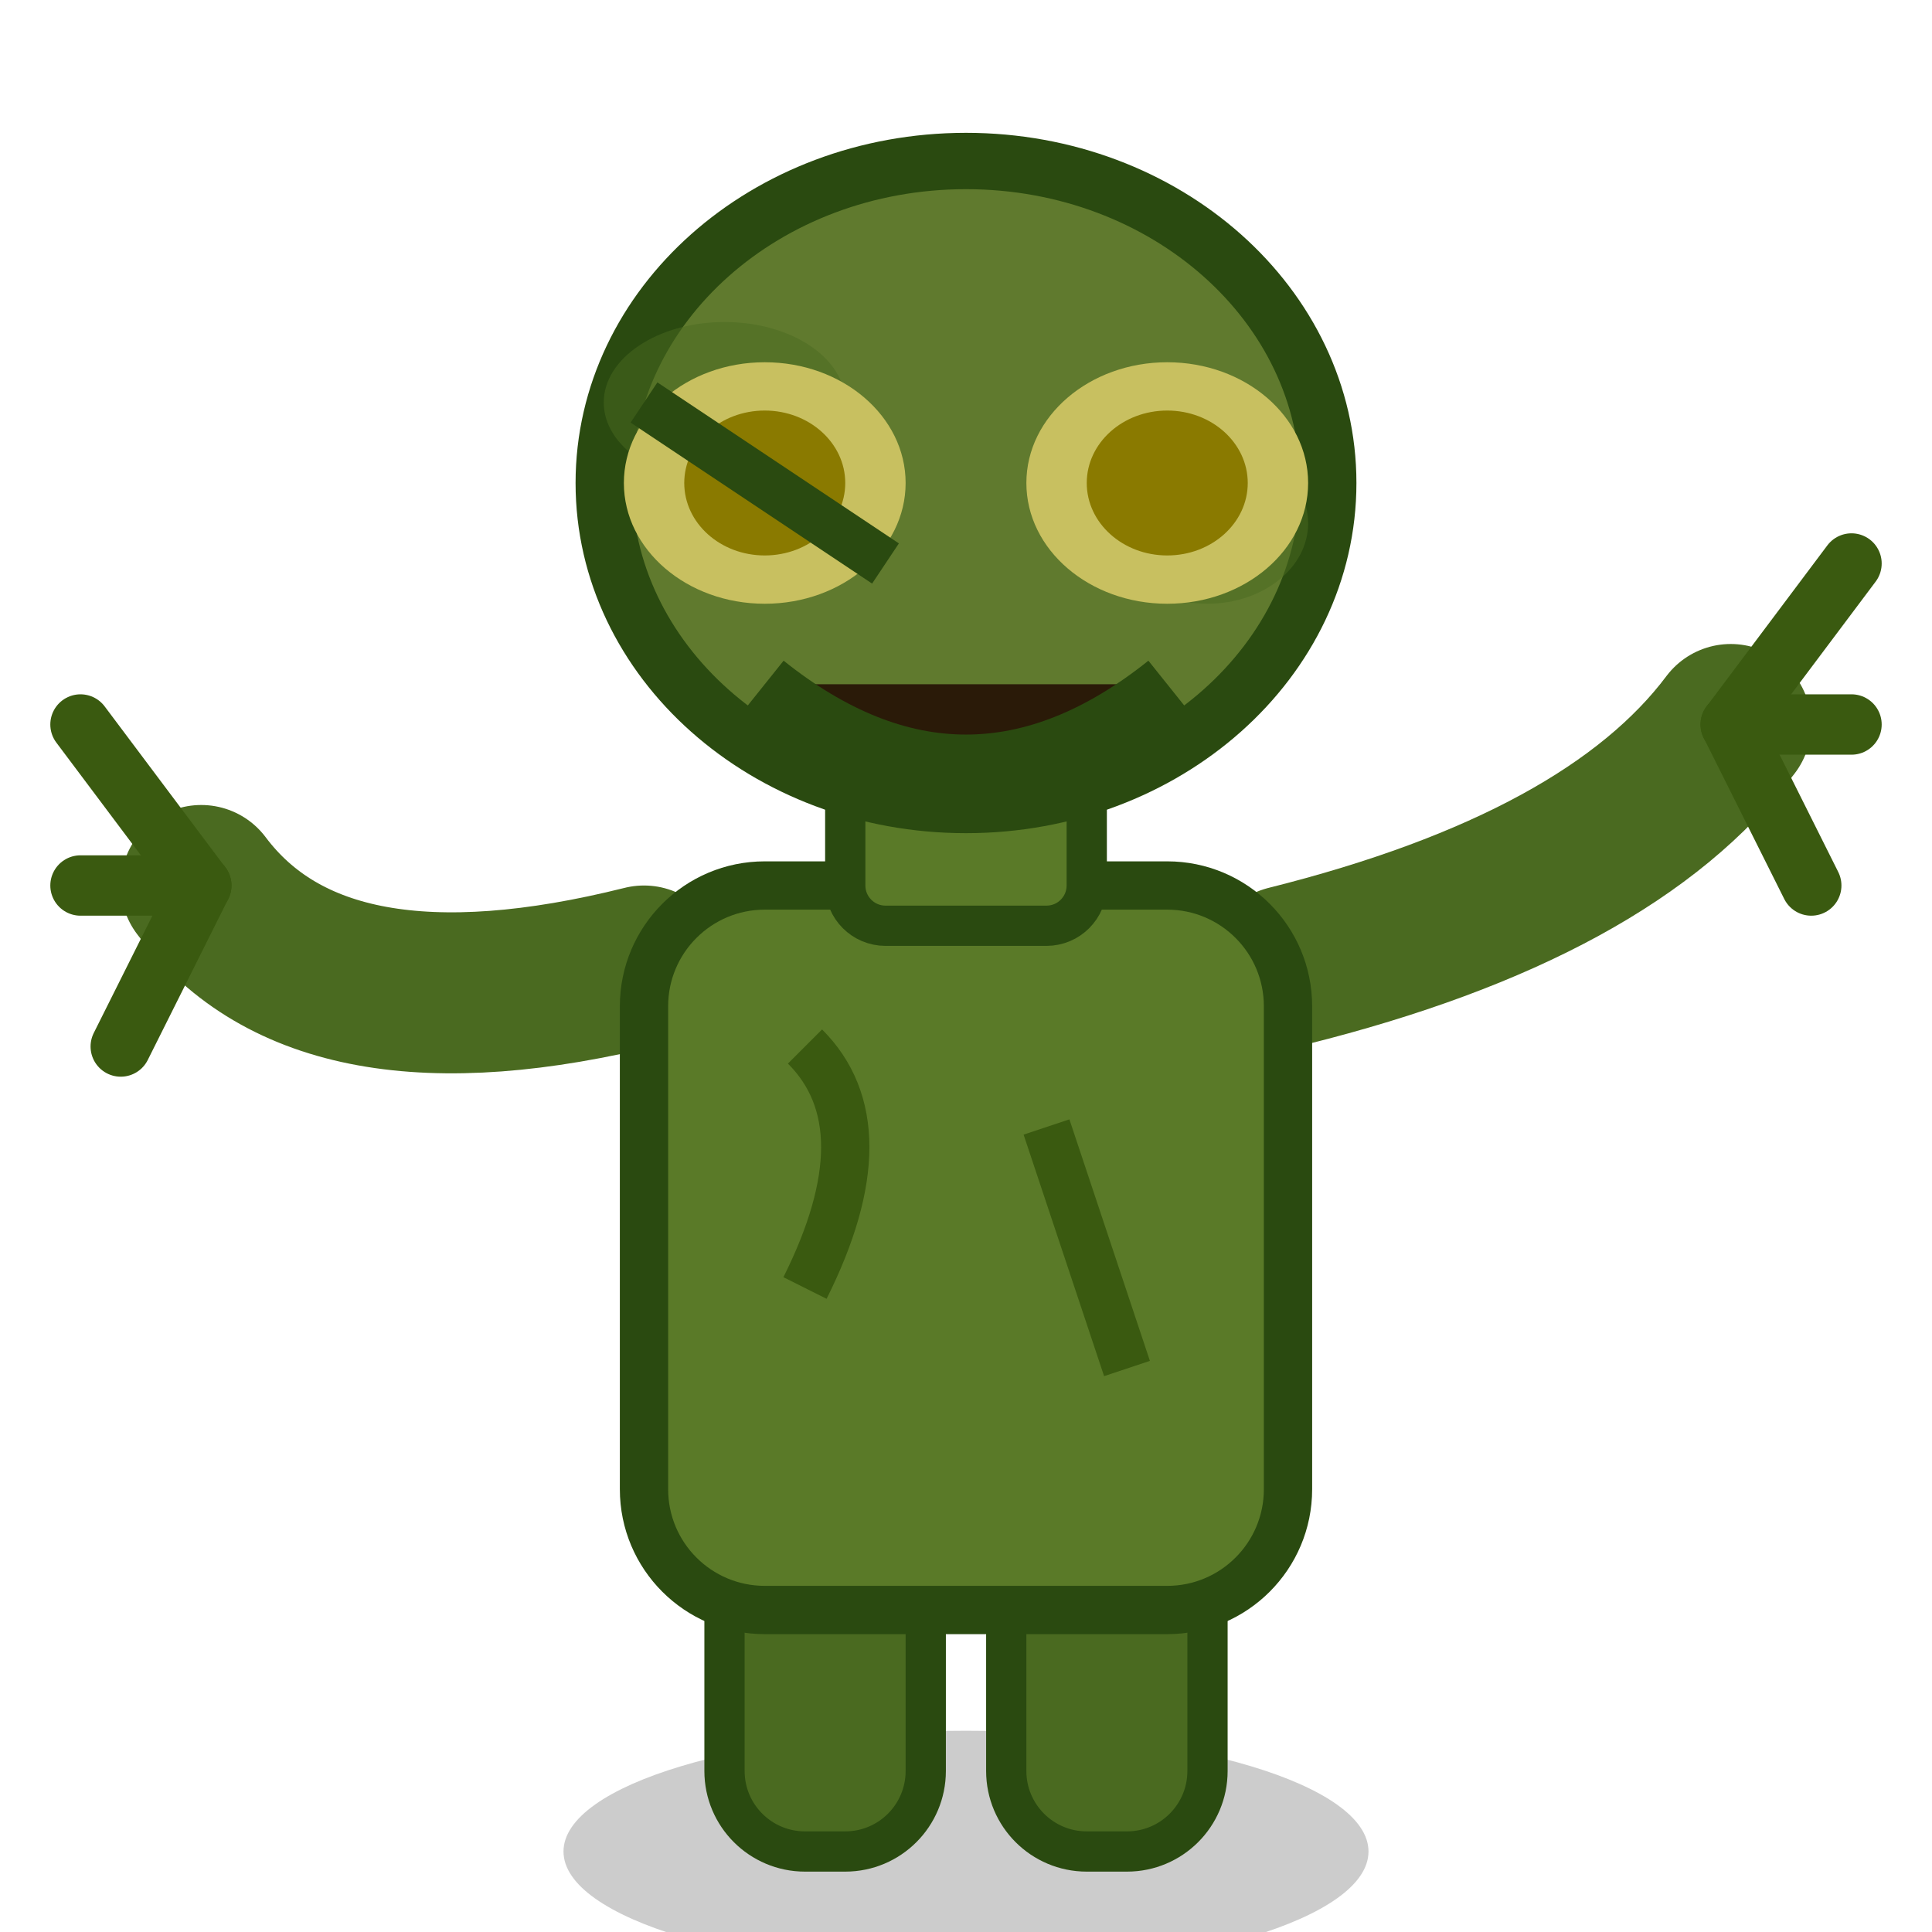
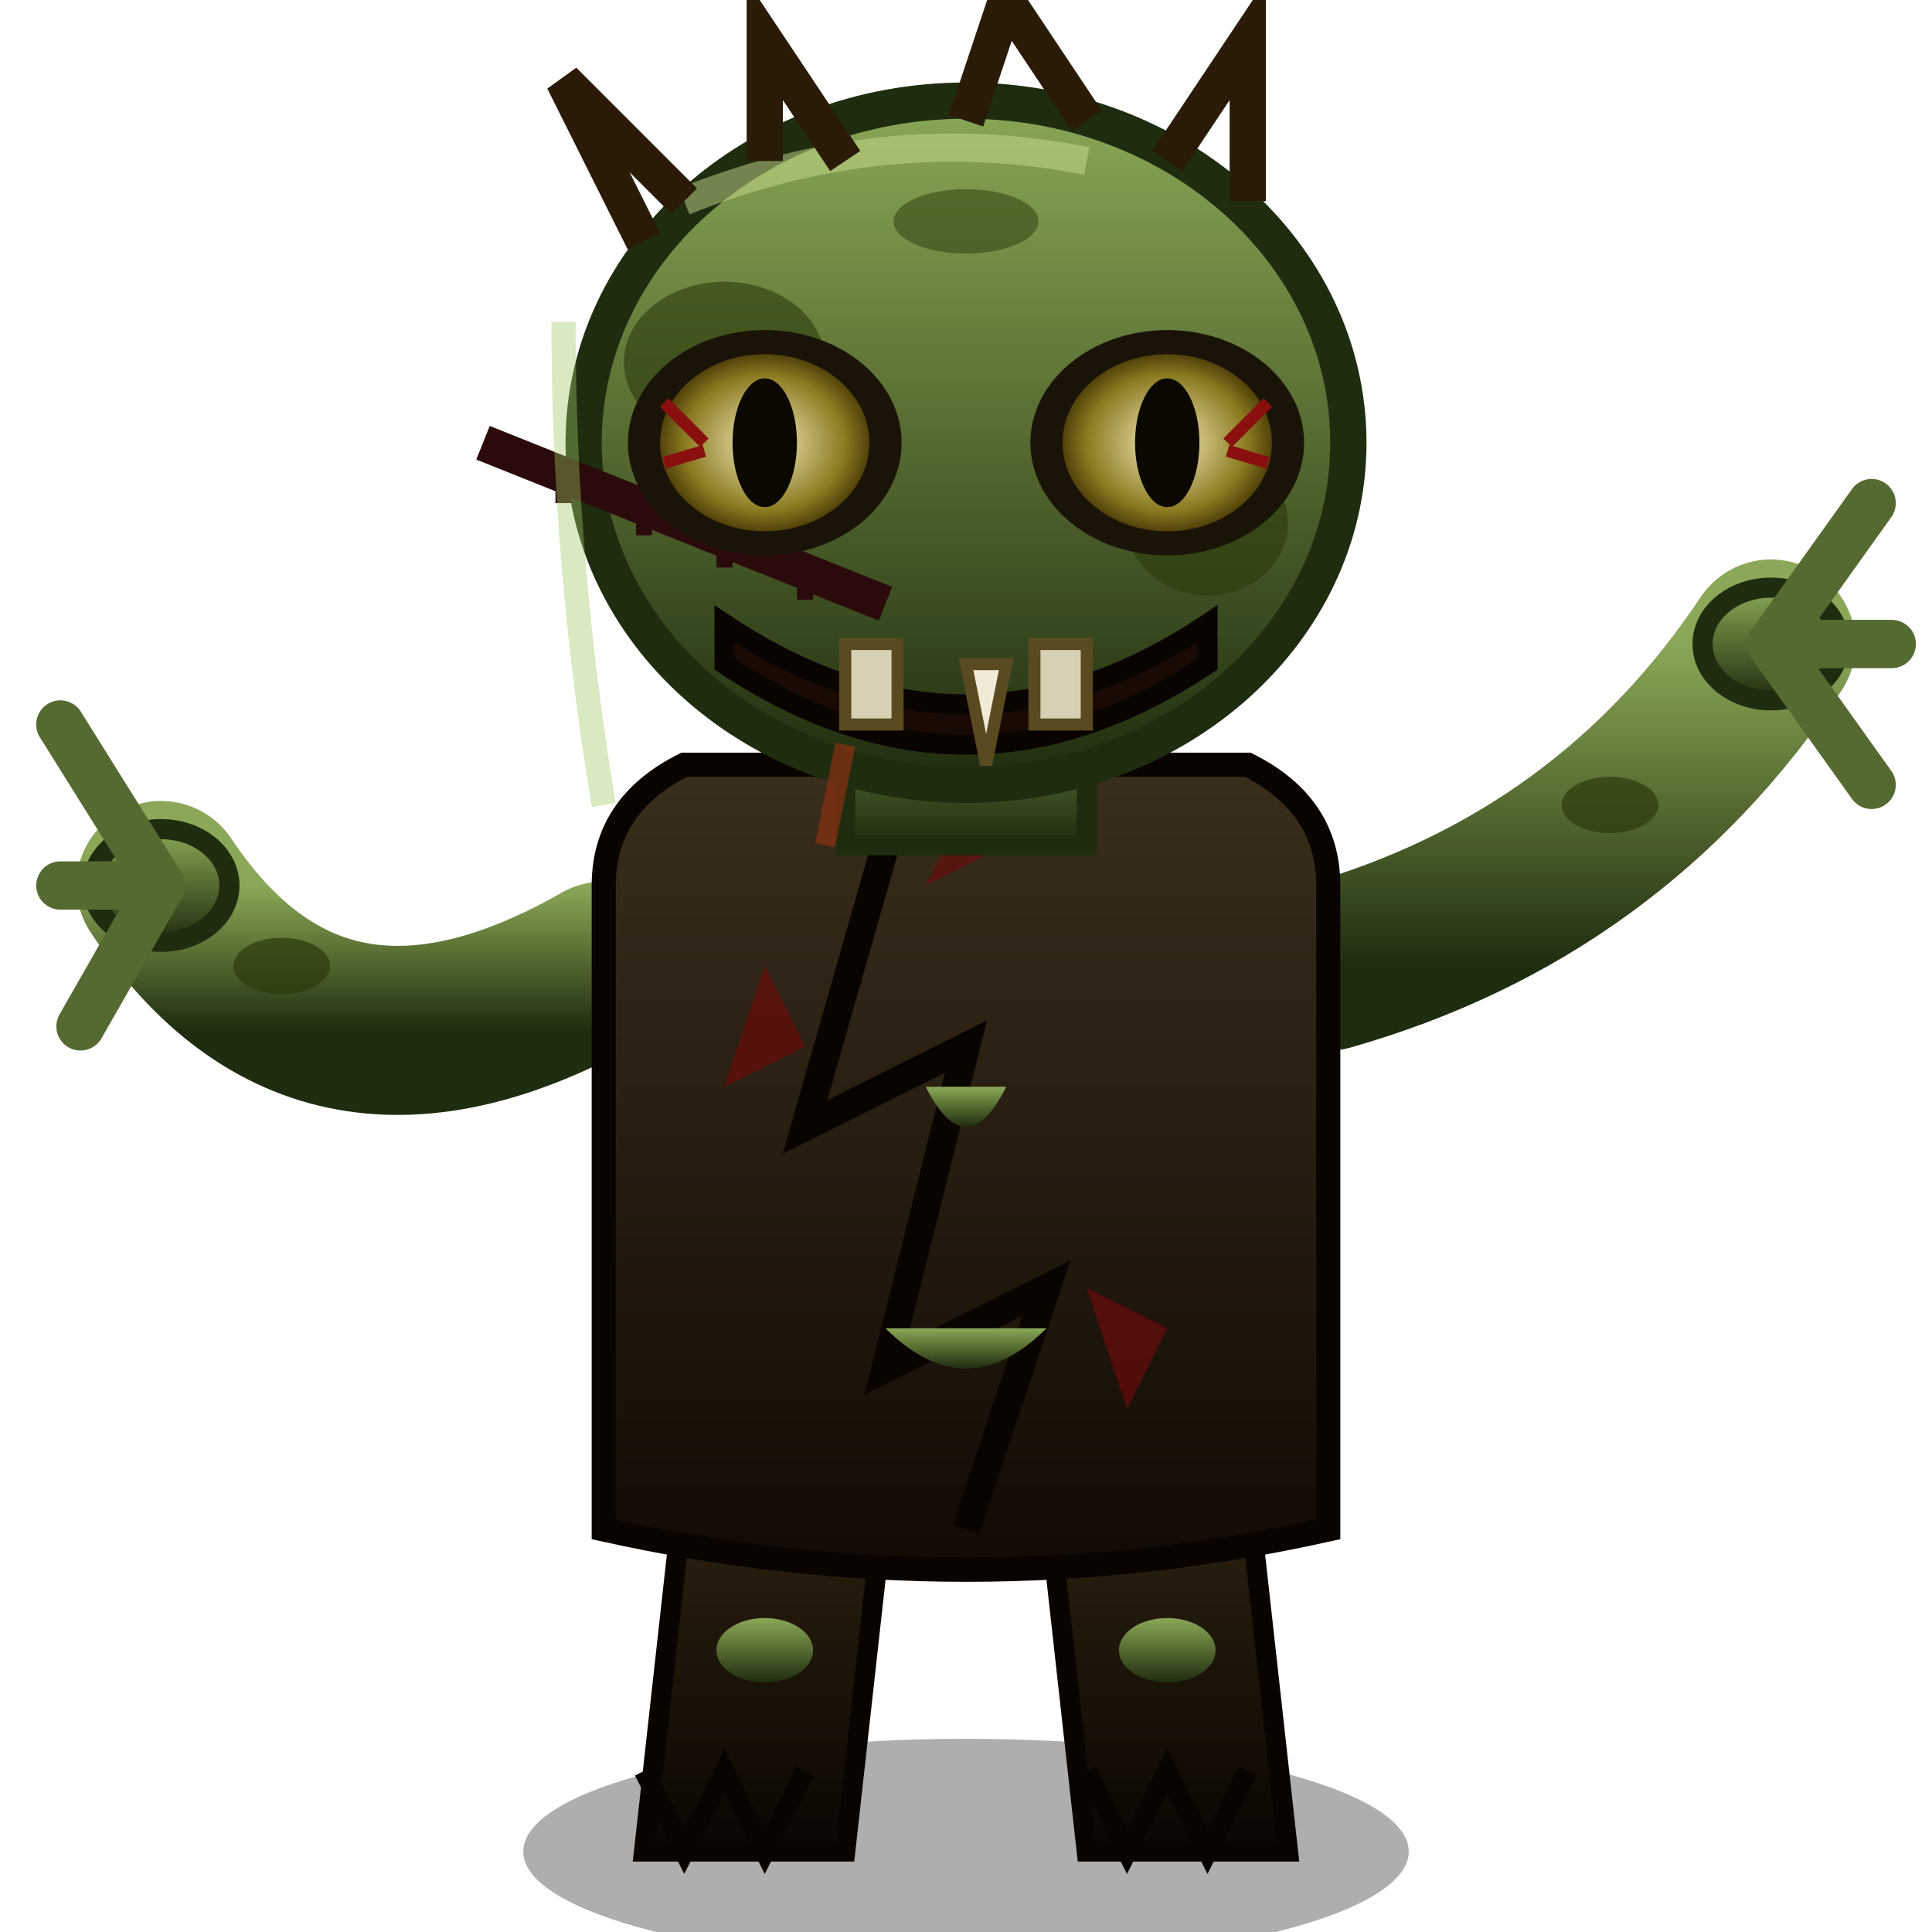
<svg xmlns="http://www.w3.org/2000/svg" viewBox="0 0 48 48">
-   <ellipse cx="24" cy="46" rx="10" ry="3" fill="rgba(0,0,0,0.2)" />
-   <rect x="18" y="38" width="5" height="8" rx="2" fill="#4a6a20" stroke="#2a4a10" stroke-width="1" />
-   <rect x="25" y="38" width="5" height="8" rx="2" fill="#4a6a20" stroke="#2a4a10" stroke-width="1" />
-   <path d="M16,24 Q8,26 5,22" stroke="#4a6a20" stroke-width="4" stroke-linecap="round" fill="none" />
-   <path d="M32,24 Q40,22 43,18" stroke="#4a6a20" stroke-width="4" stroke-linecap="round" fill="none" />
-   <line x1="5" y1="22" x2="2" y2="18" stroke="#3a5a10" stroke-width="1.5" stroke-linecap="round" />
-   <line x1="5" y1="22" x2="2" y2="22" stroke="#3a5a10" stroke-width="1.5" stroke-linecap="round" />
-   <line x1="5" y1="22" x2="3" y2="26" stroke="#3a5a10" stroke-width="1.5" stroke-linecap="round" />
-   <line x1="43" y1="18" x2="46" y2="14" stroke="#3a5a10" stroke-width="1.5" stroke-linecap="round" />
-   <line x1="43" y1="18" x2="46" y2="18" stroke="#3a5a10" stroke-width="1.5" stroke-linecap="round" />
-   <line x1="43" y1="18" x2="45" y2="22" stroke="#3a5a10" stroke-width="1.5" stroke-linecap="round" />
-   <rect x="16" y="22" width="16" height="18" rx="3" fill="#5a7a28" stroke="#2a4a10" stroke-width="1.2" />
-   <path d="M20,26 Q22,28 20,32" stroke="#3a5a10" stroke-width="1.2" fill="none" />
-   <path d="M26,28 L28,34" stroke="#3a5a10" stroke-width="1.2" />
-   <rect x="21" y="17" width="6" height="6" rx="1" fill="#5a7a28" stroke="#2a4a10" stroke-width="1" />
-   <ellipse cx="24" cy="12" rx="9" ry="8" fill="#607a2e" stroke="#2a4a10" stroke-width="1.4" />
-   <ellipse cx="18" cy="10" rx="3" ry="2" fill="#4a6a20" opacity="0.5" />
-   <ellipse cx="30" cy="13" rx="2.5" ry="2" fill="#4a6a20" opacity="0.5" />
-   <ellipse cx="19" cy="12" rx="3.5" ry="3" fill="#c8c060" />
-   <ellipse cx="29" cy="12" rx="3.5" ry="3" fill="#c8c060" />
-   <ellipse cx="19" cy="12" rx="2" ry="1.8" fill="#8a7a00" />
-   <ellipse cx="29" cy="12" rx="2" ry="1.8" fill="#8a7a00" />
-   <line x1="16" y1="10" x2="22" y2="14" stroke="#2a4a10" stroke-width="1.2" />
-   <path d="M19,17 Q24,21 29,17" stroke="#2a4a10" stroke-width="1.5" fill="#2a1a08" />
+   <defs>
+     <linearGradient id="zb_skin" x1="0" y1="0" x2="0" y2="1">
+       <stop offset="0%" stop-color="#8aa858" />
+       <stop offset="50%" stop-color="#556a30" />
+       <stop offset="100%" stop-color="#1e2d10" />
+     </linearGradient>
+     <linearGradient id="zb_rag" x1="0" y1="0" x2="0" y2="1">
+       <stop offset="0%" stop-color="#3a2e1c" />
+       <stop offset="100%" stop-color="#120a04" />
+     </linearGradient>
+     <linearGradient id="zb_pant" x1="0" y1="0" x2="0" y2="1">
+       <stop offset="0%" stop-color="#2e2210" />
+       <stop offset="100%" stop-color="#0a0602" />
+     </linearGradient>
+     <radialGradient id="zb_eye" cx="50%" cy="50%" r="55%">
+       <stop offset="0%" stop-color="#f8f0c0" />
+       <stop offset="70%" stop-color="#8a7a20" />
+       <stop offset="100%" stop-color="#3a2a00" />
+     </radialGradient>
+   </defs>
+   <ellipse cx="24" cy="46" rx="11" ry="2.8" fill="rgba(0,0,0,0.32)" />
+   <path d="M17,37 L22,37 L21,46 L16,46 Z" fill="url(#zb_pant)" stroke="#0a0400" stroke-width="0.5" />
+   <path d="M26,37 L31,37 L32,46 L27,46 Z" fill="url(#zb_pant)" stroke="#0a0400" stroke-width="0.5" />
+   <path d="M16,44 L17,46 L18,44 L19,46 L20,44" stroke="#0a0400" stroke-width="0.5" fill="none" />
+   <path d="M27,44 L28,46 L29,44 L30,46 L31,44" stroke="#0a0400" stroke-width="0.5" fill="none" />
+   <ellipse cx="19" cy="41" rx="1.2" ry="0.8" fill="url(#zb_skin)" />
+   <ellipse cx="29" cy="41" rx="1.2" ry="0.8" fill="url(#zb_skin)" />
+   <path d="M15,24 Q8,28 4,22" stroke="url(#zb_skin)" stroke-width="4.2" stroke-linecap="round" fill="none" />
+   <path d="M33,24 Q40,22 44,16" stroke="url(#zb_skin)" stroke-width="4.2" stroke-linecap="round" fill="none" />
+   <ellipse cx="7" cy="24" rx="1.2" ry="0.7" fill="#2a3a0a" opacity="0.7" />
+   <ellipse cx="40" cy="20" rx="1.2" ry="0.7" fill="#2a3a0a" opacity="0.7" />
+   <ellipse cx="4" cy="22" rx="1.7" ry="1.4" fill="url(#zb_skin)" stroke="#1e2d10" stroke-width="0.5" />
+   <path d="M4,22 L1.5,18" stroke="#556a30" stroke-width="1.2" stroke-linecap="round" />
+   <path d="M4,22 L1.5,22" stroke="#556a30" stroke-width="1.2" stroke-linecap="round" />
+   <path d="M4,22 L2,25.5" stroke="#556a30" stroke-width="1.2" stroke-linecap="round" />
+   <ellipse cx="44" cy="16" rx="1.7" ry="1.4" fill="url(#zb_skin)" stroke="#1e2d10" stroke-width="0.5" />
+   <path d="M44,16 L46.5,12.5" stroke="#556a30" stroke-width="1.2" stroke-linecap="round" />
+   <path d="M44,16 L47,16" stroke="#556a30" stroke-width="1.2" stroke-linecap="round" />
+   <path d="M44,16 L46.5,19.5" stroke="#556a30" stroke-width="1.2" stroke-linecap="round" />
+   <path d="M15,22 Q15,20 17,19 L31,19 Q33,20 33,22 L33,38 Q24,40 15,38 Z" fill="url(#zb_rag)" stroke="#0a0400" stroke-width="0.6" />
+   <path d="M22,21 L20,28 L24,26 L22,34 L26,32 L24,38" stroke="#0a0400" stroke-width="0.7" fill="none" />
+   <path d="M23,27 Q24,29 25,27" fill="url(#zb_skin)" />
+   <path d="M22,33 Q24,35 26,33" fill="url(#zb_skin)" />
+   <path d="M19,24 L18,27 L20,26 Z" fill="#6a0a0a" opacity="0.7" />
+   <path d="M27,32 L28,35 L29,33 Z" fill="#6a0a0a" opacity="0.7" />
+   <path d="M24,20 L23,22 L25,21 Z" fill="#6a0a0a" opacity="0.6" />
+   <rect x="21" y="16" width="6" height="5" fill="url(#zb_skin)" stroke="#1e2d10" stroke-width="0.5" />
+   <line x1="21" y1="18" x2="27" y2="18" stroke="#2a0a0a" stroke-width="0.6" />
+   <line x1="22" y1="17.5" x2="22" y2="18.5" stroke="#2a0a0a" stroke-width="0.4" />
+   <line x1="24" y1="17.5" x2="24" y2="18.5" stroke="#2a0a0a" stroke-width="0.4" />
+   <line x1="26" y1="17.5" x2="26" y2="18.5" stroke="#2a0a0a" stroke-width="0.4" />
+   <ellipse cx="24" cy="11" rx="9.5" ry="8.5" fill="url(#zb_skin)" stroke="#1e2d10" stroke-width="0.9" />
+   <path d="M17,5 Q22,3 27,4" stroke="rgba(200,220,140,0.5)" stroke-width="0.7" fill="none" />
+   <ellipse cx="18" cy="9" rx="2.5" ry="2" fill="#2a3a0a" opacity="0.6" />
+   <ellipse cx="30" cy="13" rx="2" ry="1.8" fill="#2a3a0a" opacity="0.6" />
+   <ellipse cx="24" cy="5.5" rx="1.8" ry="0.8" fill="#2a3a0a" opacity="0.5" />
+   <path d="M16,6 L14,2 L17,5 M19,4 L19,1 L21,4 M24,3 L25,0 L27,3 M29,4 L31,1 L31,5" stroke="#2a1a08" stroke-width="0.9" fill="none" />
+   <path d="M12,11 L22,15" stroke="#2a0a0a" stroke-width="0.9" fill="none" />
+   <line x1="14" y1="11.5" x2="14" y2="12.5" stroke="#2a0a0a" stroke-width="0.4" />
+   <line x1="16" y1="12.3" x2="16" y2="13.3" stroke="#2a0a0a" stroke-width="0.4" />
+   <line x1="18" y1="13.1" x2="18" y2="14.1" stroke="#2a0a0a" stroke-width="0.4" />
+   <line x1="20" y1="13.9" x2="20" y2="14.9" stroke="#2a0a0a" stroke-width="0.4" />
+   <ellipse cx="19" cy="11" rx="3.4" ry="2.8" fill="#1a1408" />
+   <ellipse cx="29" cy="11" rx="3.4" ry="2.8" fill="#1a1408" />
+   <ellipse cx="19" cy="11" rx="2.6" ry="2.2" fill="url(#zb_eye)" />
+   <ellipse cx="29" cy="11" rx="2.6" ry="2.2" fill="url(#zb_eye)" />
+   <ellipse cx="19" cy="11" rx="0.8" ry="1.6" fill="#0a0800" />
+   <ellipse cx="29" cy="11" rx="0.8" ry="1.6" fill="#0a0800" />
+   <path d="M16.5,10 L17.5,11" stroke="#8a1010" stroke-width="0.3" />
+   <path d="M16.5,11.5 L17.5,11.2" stroke="#8a1010" stroke-width="0.3" />
+   <path d="M31.5,10 L30.5,11" stroke="#8a1010" stroke-width="0.3" />
+   <path d="M31.5,11.5 L30.5,11.2" stroke="#8a1010" stroke-width="0.3" />
+   <path d="M18,15.5 Q24,19.5 30,15.5 L30,16.5 Q24,20.5 18,16.5 Z" fill="#1a0a04" stroke="#0a0400" stroke-width="0.5" />
+   <path d="M21,18.5 L20.5,21" stroke="#8a3010" stroke-width="0.5" opacity="0.7" />
+   <rect x="21" y="16" width="1.3" height="2" fill="#d8d0b4" stroke="#5a4a20" stroke-width="0.3" />
+   <rect x="25.7" y="16" width="1.3" height="2" fill="#d8d0b4" stroke="#5a4a20" stroke-width="0.3" />
+   <path d="M24,16.5 L24.5,19 L25,16.5 Z" fill="#f0ead6" stroke="#5a4a20" stroke-width="0.3" />
+   <path d="M14,8 Q14,14 15,20" stroke="rgba(160,200,100,0.4)" stroke-width="0.6" fill="none" />
</svg>
